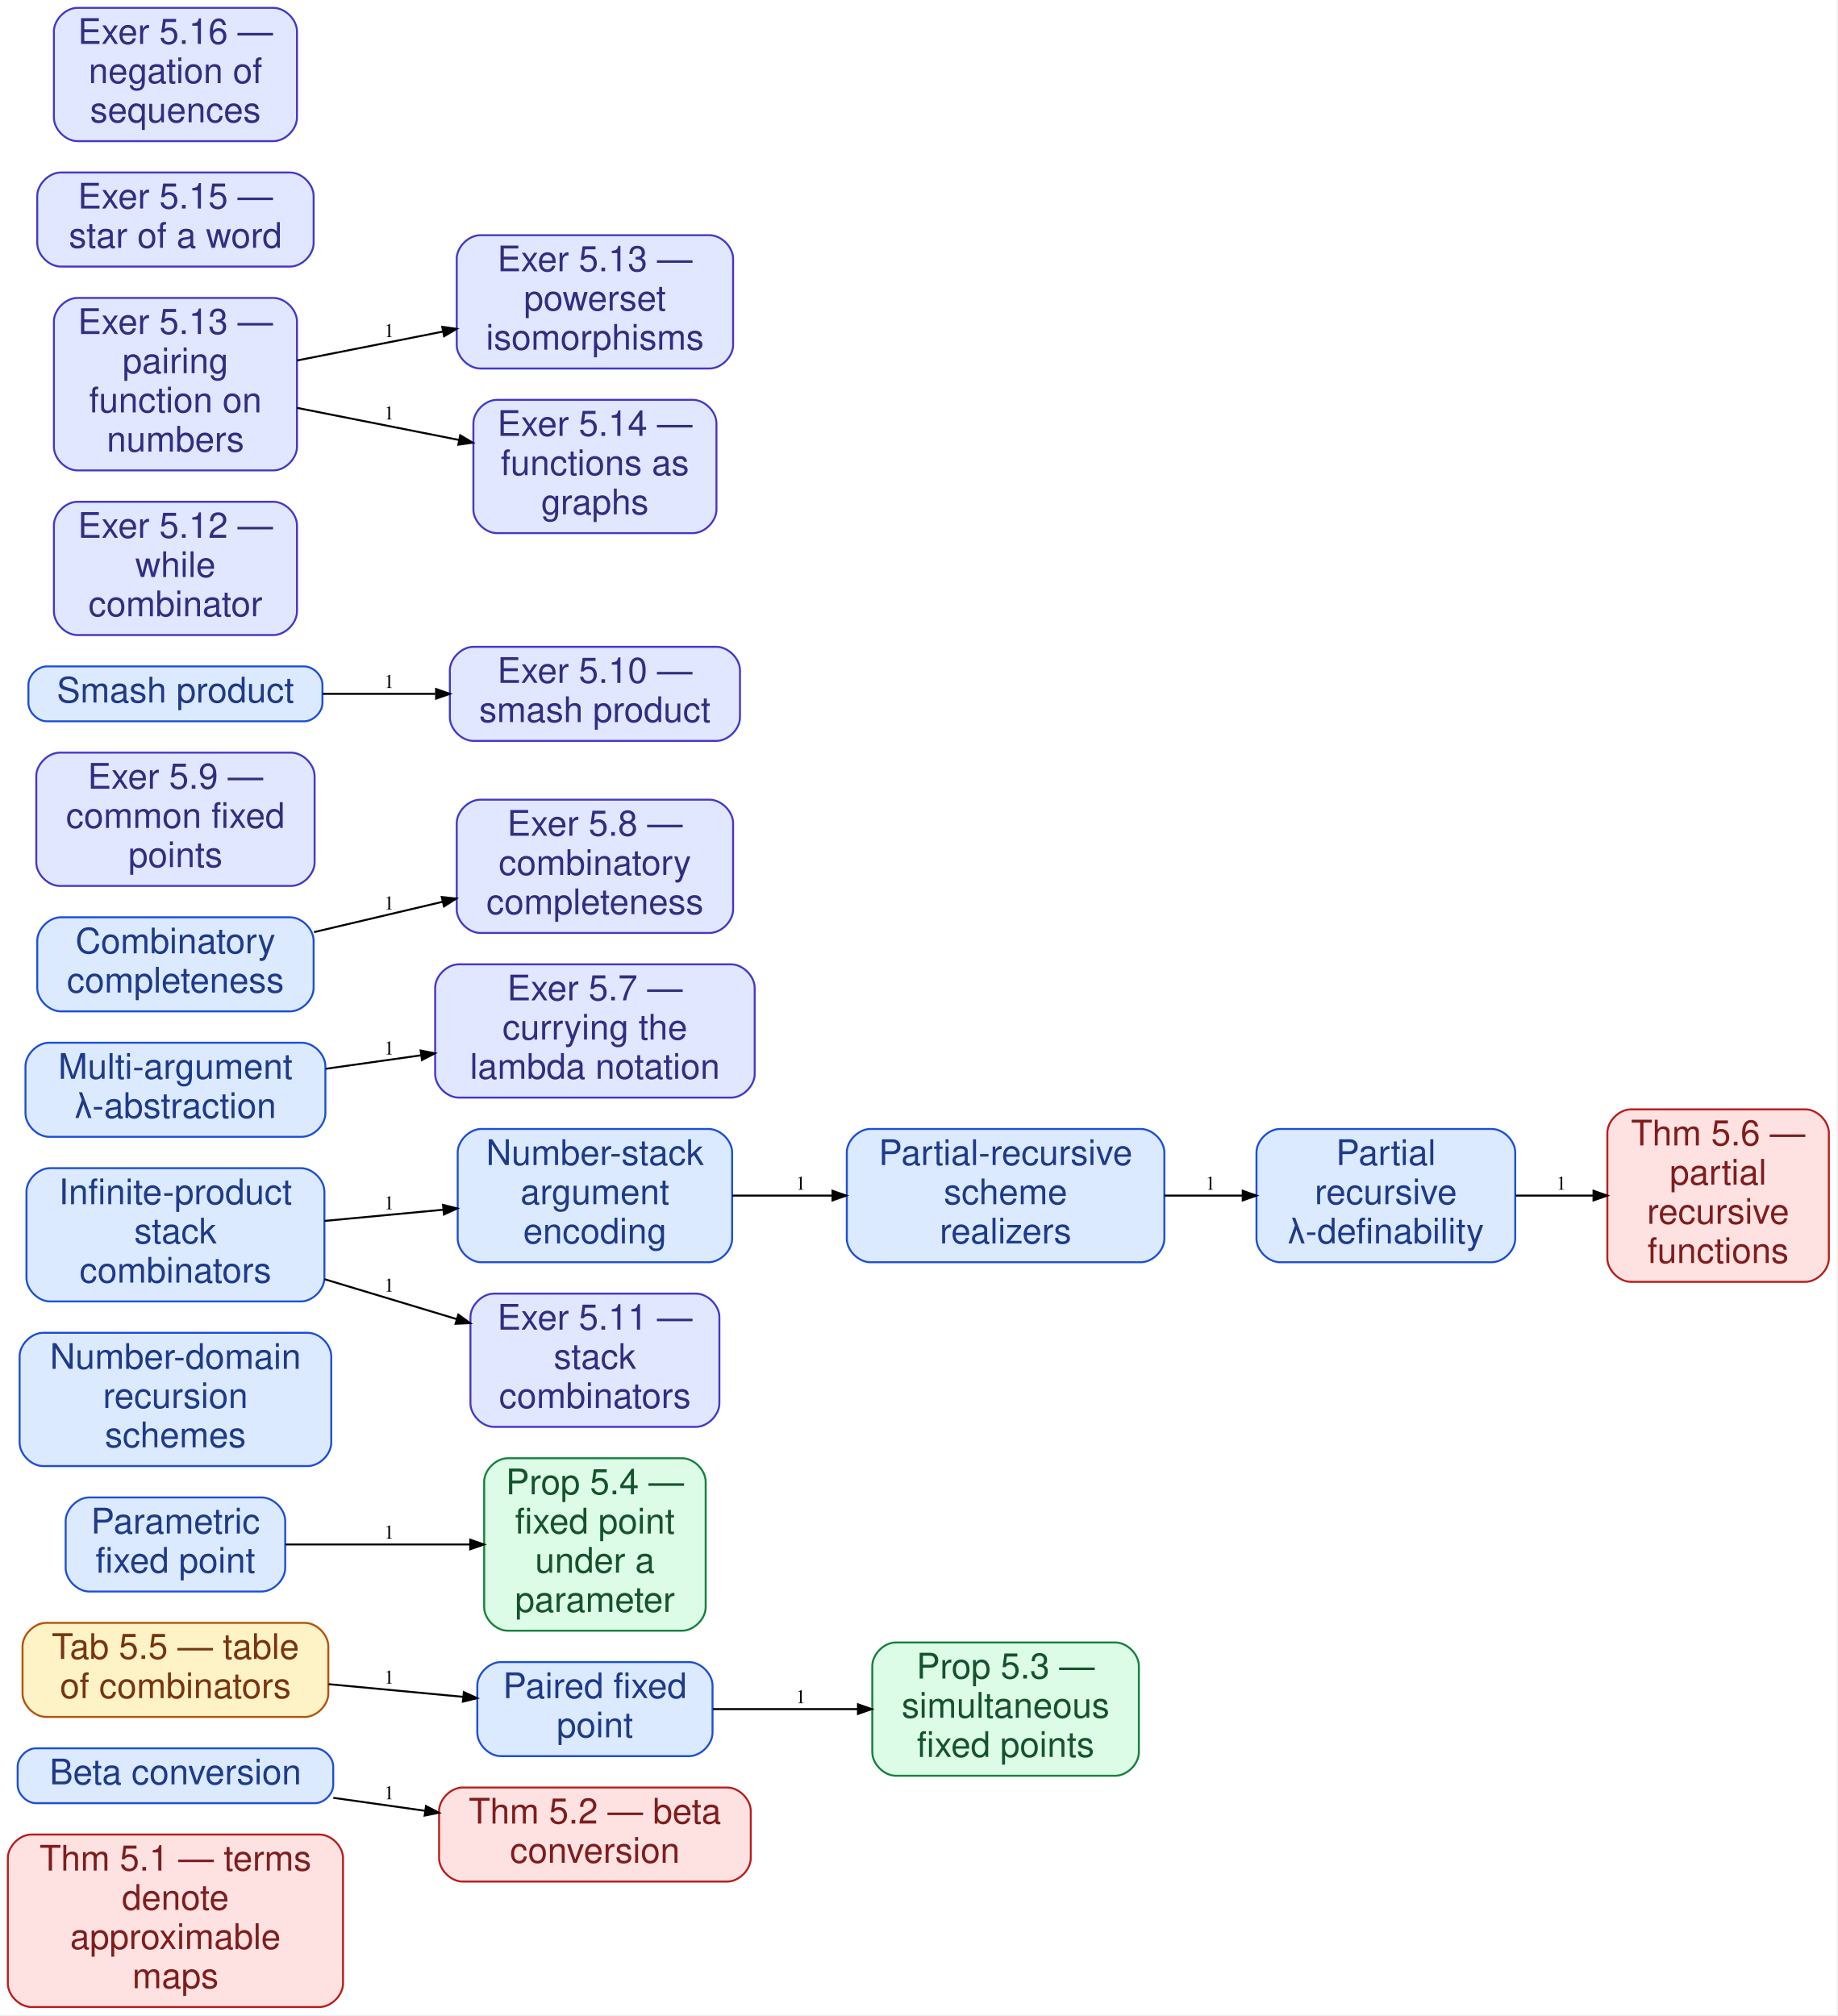
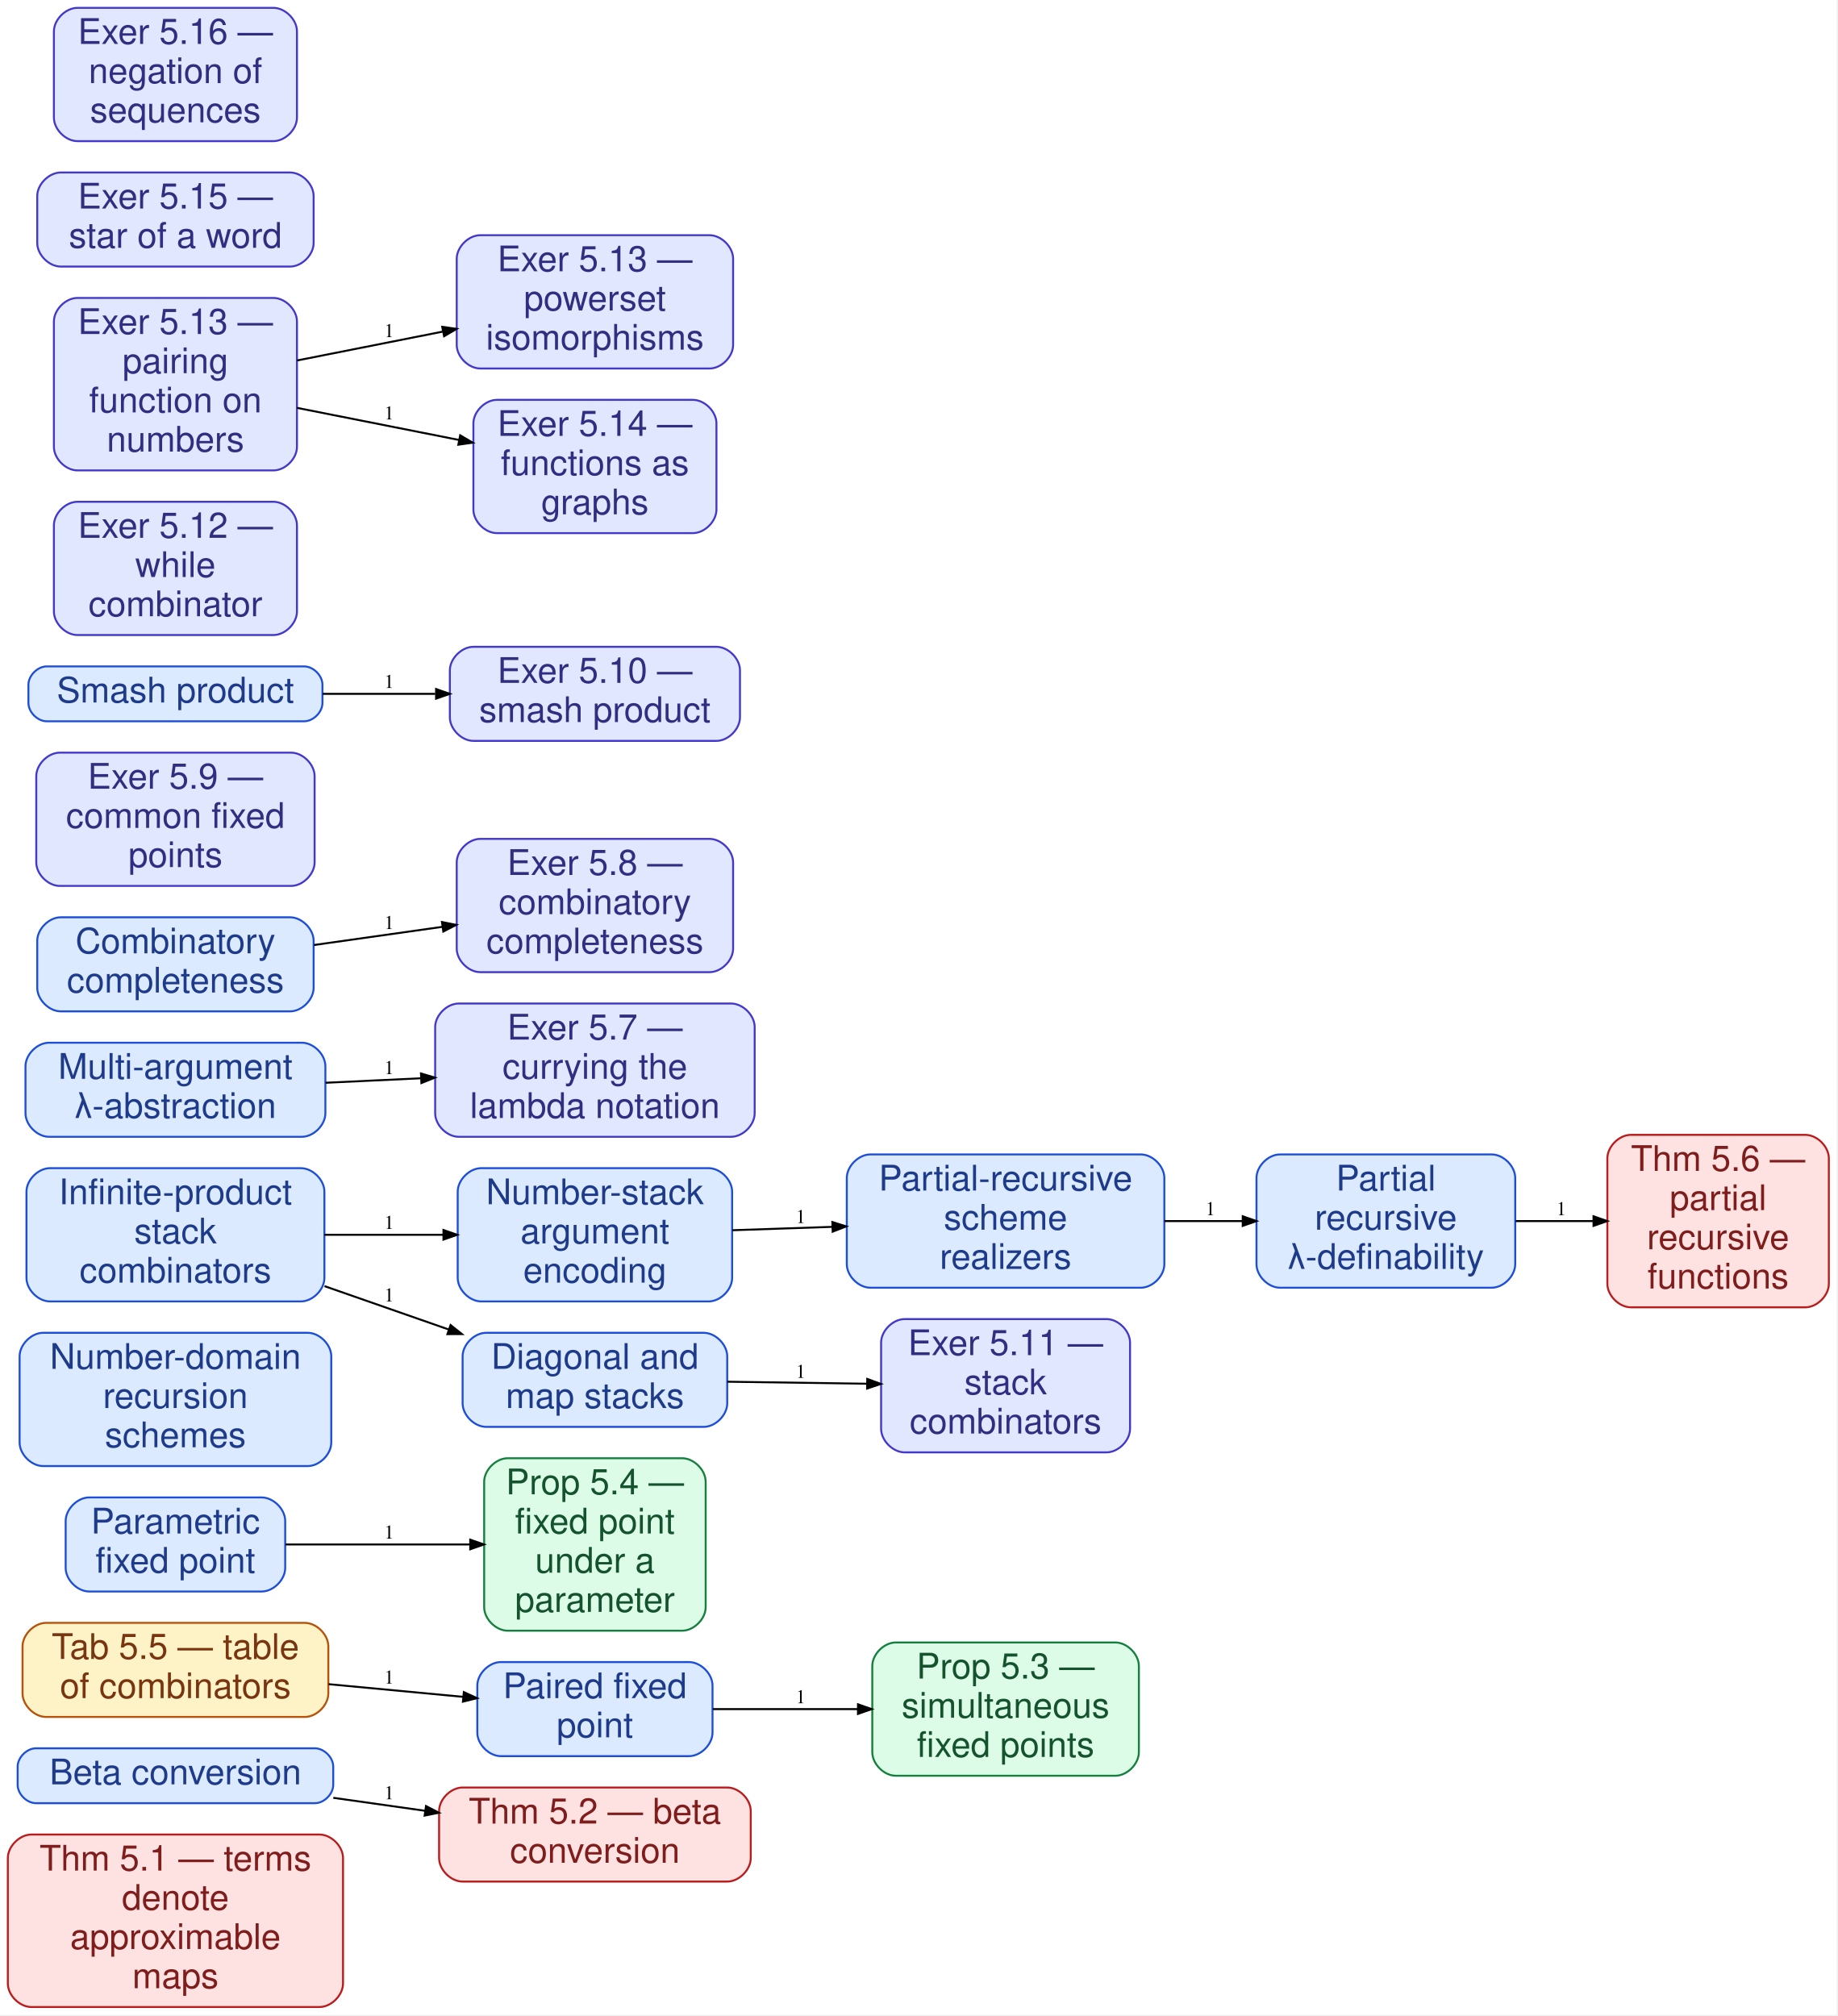
<svg xmlns="http://www.w3.org/2000/svg" width="525pt" height="576pt" viewBox="0.00 0.00 525.01 576.00">
  <g id="graph0" class="graph" transform="scale(0.56 0.56) rotate(0) translate(4 1024)">
    <polygon fill="white" stroke="transparent" points="-4,4 -4,-1024 933,-1024 933,4 -4,4" />
    <g id="node1" class="node">
      <path fill="#fee2e2" stroke="#b91c1c" d="M159,-88C159,-88 12,-88 12,-88 6,-88 0,-82 0,-76 0,-76 0,-12 0,-12 0,-6 6,0 12,0 12,0 159,0 159,0 165,0 171,-6 171,-12 171,-12 171,-76 171,-76 171,-82 165,-88 159,-88" />
      <text text-anchor="middle" x="85.5" y="-69.6" font-family="Helvetica,sans-Serif" font-size="18.00" fill="#7f1d1d">Thm 5.1 — terms</text>
      <text text-anchor="middle" x="85.5" y="-49.6" font-family="Helvetica,sans-Serif" font-size="18.00" fill="#7f1d1d">denote</text>
      <text text-anchor="middle" x="85.5" y="-29.6" font-family="Helvetica,sans-Serif" font-size="18.00" fill="#7f1d1d">approximable</text>
      <text text-anchor="middle" x="85.5" y="-9.6" font-family="Helvetica,sans-Serif" font-size="18.00" fill="#7f1d1d">maps</text>
    </g>
    <g id="node2" class="node">
      <path fill="#dbeafe" stroke="#1d4ed8" d="M156.67,-132C156.67,-132 14.33,-132 14.33,-132 9.67,-132 5,-127.33 5,-122.67 5,-122.67 5,-113.33 5,-113.33 5,-108.67 9.67,-104 14.33,-104 14.33,-104 156.67,-104 156.67,-104 161.33,-104 166,-108.67 166,-113.33 166,-113.33 166,-122.67 166,-122.67 166,-127.33 161.33,-132 156.67,-132" />
      <text text-anchor="middle" x="85.5" y="-113.6" font-family="Helvetica,sans-Serif" font-size="18.00" fill="#1e3a8a">Beta conversion</text>
    </g>
    <g id="node3" class="node">
      <path fill="#fee2e2" stroke="#b91c1c" d="M367,-112C367,-112 232,-112 232,-112 226,-112 220,-106 220,-100 220,-100 220,-76 220,-76 220,-70 226,-64 232,-64 232,-64 367,-64 367,-64 373,-64 379,-70 379,-76 379,-76 379,-100 379,-100 379,-106 373,-112 367,-112" />
      <text text-anchor="middle" x="299.5" y="-93.6" font-family="Helvetica,sans-Serif" font-size="18.00" fill="#7f1d1d">Thm 5.2 — beta</text>
      <text text-anchor="middle" x="299.5" y="-73.6" font-family="Helvetica,sans-Serif" font-size="18.00" fill="#7f1d1d">conversion</text>
    </g>
    <g id="edge4" class="edge">
      <path fill="none" stroke="black" d="M166.04,-106.74C181.33,-104.58 197.39,-102.31 212.86,-100.12" />
      <polygon fill="black" stroke="black" points="213.33,-102.53 219.92,-99.12 212.64,-97.67 213.33,-102.53" />
      <text text-anchor="middle" x="194.5" y="-106" font-family="Times,serif" font-size="10.00">1</text>
    </g>
    <g id="node4" class="node">
      <path fill="#dbeafe" stroke="#1d4ed8" d="M347.5,-176C347.5,-176 251.5,-176 251.5,-176 245.5,-176 239.5,-170 239.5,-164 239.5,-164 239.5,-140 239.5,-140 239.5,-134 245.5,-128 251.5,-128 251.5,-128 347.5,-128 347.5,-128 353.5,-128 359.5,-134 359.5,-140 359.5,-140 359.5,-164 359.5,-164 359.5,-170 353.5,-176 347.5,-176" />
      <text text-anchor="middle" x="299.5" y="-157.6" font-family="Helvetica,sans-Serif" font-size="18.00" fill="#1e3a8a">Paired fixed</text>
      <text text-anchor="middle" x="299.5" y="-137.6" font-family="Helvetica,sans-Serif" font-size="18.00" fill="#1e3a8a">point</text>
    </g>
    <g id="node5" class="node">
      <path fill="#dcfce7" stroke="#15803d" d="M565,-186C565,-186 453,-186 453,-186 447,-186 441,-180 441,-174 441,-174 441,-130 441,-130 441,-124 447,-118 453,-118 453,-118 565,-118 565,-118 571,-118 577,-124 577,-130 577,-130 577,-174 577,-174 577,-180 571,-186 565,-186" />
      <text text-anchor="middle" x="509" y="-167.6" font-family="Helvetica,sans-Serif" font-size="18.00" fill="#14532d">Prop 5.3 —</text>
      <text text-anchor="middle" x="509" y="-147.6" font-family="Helvetica,sans-Serif" font-size="18.00" fill="#14532d">simultaneous</text>
      <text text-anchor="middle" x="509" y="-127.6" font-family="Helvetica,sans-Serif" font-size="18.00" fill="#14532d">fixed points</text>
    </g>
-     <g id="edge13" class="edge">
+     <g id="edge14" class="edge">
      <path fill="none" stroke="black" d="M359.68,-152C382.69,-152 409.3,-152 433.58,-152" />
      <polygon fill="black" stroke="black" points="433.7,-154.45 440.7,-152 433.7,-149.55 433.7,-154.45" />
      <text text-anchor="middle" x="404.5" y="-155" font-family="Times,serif" font-size="10.00">1</text>
    </g>
    <g id="node6" class="node">
      <path fill="#dbeafe" stroke="#1d4ed8" d="M129.5,-260C129.5,-260 41.5,-260 41.5,-260 35.5,-260 29.5,-254 29.5,-248 29.5,-248 29.5,-224 29.5,-224 29.5,-218 35.5,-212 41.5,-212 41.5,-212 129.5,-212 129.5,-212 135.5,-212 141.5,-218 141.5,-224 141.5,-224 141.5,-248 141.5,-248 141.5,-254 135.5,-260 129.5,-260" />
      <text text-anchor="middle" x="85.5" y="-241.6" font-family="Helvetica,sans-Serif" font-size="18.00" fill="#1e3a8a">Parametric</text>
      <text text-anchor="middle" x="85.5" y="-221.6" font-family="Helvetica,sans-Serif" font-size="18.00" fill="#1e3a8a">fixed point</text>
    </g>
    <g id="node7" class="node">
      <path fill="#dcfce7" stroke="#15803d" d="M344,-280C344,-280 255,-280 255,-280 249,-280 243,-274 243,-268 243,-268 243,-204 243,-204 243,-198 249,-192 255,-192 255,-192 344,-192 344,-192 350,-192 356,-198 356,-204 356,-204 356,-268 356,-268 356,-274 350,-280 344,-280" />
      <text text-anchor="middle" x="299.5" y="-261.6" font-family="Helvetica,sans-Serif" font-size="18.00" fill="#14532d">Prop 5.4 —</text>
      <text text-anchor="middle" x="299.5" y="-241.6" font-family="Helvetica,sans-Serif" font-size="18.00" fill="#14532d">fixed point</text>
      <text text-anchor="middle" x="299.5" y="-221.6" font-family="Helvetica,sans-Serif" font-size="18.00" fill="#14532d">under a</text>
      <text text-anchor="middle" x="299.5" y="-201.6" font-family="Helvetica,sans-Serif" font-size="18.00" fill="#14532d">parameter</text>
    </g>
-     <g id="edge10" class="edge">
+     <g id="edge11" class="edge">
      <path fill="none" stroke="black" d="M141.65,-236C170.5,-236 205.93,-236 235.82,-236" />
      <polygon fill="black" stroke="black" points="235.89,-238.45 242.89,-236 235.89,-233.55 235.89,-238.45" />
      <text text-anchor="middle" x="194.5" y="-239" font-family="Times,serif" font-size="10.00">1</text>
    </g>
    <g id="node8" class="node">
      <path fill="#fef3c7" stroke="#b45309" d="M151.5,-196C151.5,-196 19.5,-196 19.5,-196 13.5,-196 7.5,-190 7.5,-184 7.5,-184 7.5,-160 7.5,-160 7.5,-154 13.5,-148 19.5,-148 19.5,-148 151.5,-148 151.5,-148 157.5,-148 163.5,-154 163.5,-160 163.5,-160 163.5,-184 163.5,-184 163.5,-190 157.5,-196 151.5,-196" />
      <text text-anchor="middle" x="85.5" y="-177.6" font-family="Helvetica,sans-Serif" font-size="18.00" fill="#78350f">Tab 5.5 — table</text>
      <text text-anchor="middle" x="85.5" y="-157.6" font-family="Helvetica,sans-Serif" font-size="18.00" fill="#78350f">of combinators</text>
    </g>
    <g id="edge1" class="edge">
      <path fill="none" stroke="black" d="M163.64,-164.72C186.18,-162.6 210.6,-160.29 232.4,-158.24" />
      <polygon fill="black" stroke="black" points="232.63,-160.67 239.37,-157.58 232.17,-155.8 232.63,-160.67" />
      <text text-anchor="middle" x="194.5" y="-165" font-family="Times,serif" font-size="10.00">1</text>
    </g>
    <g id="node9" class="node">
      <path fill="#dbeafe" stroke="#1d4ed8" d="M153,-344C153,-344 18,-344 18,-344 12,-344 6,-338 6,-332 6,-332 6,-288 6,-288 6,-282 12,-276 18,-276 18,-276 153,-276 153,-276 159,-276 165,-282 165,-288 165,-288 165,-332 165,-332 165,-338 159,-344 153,-344" />
      <text text-anchor="middle" x="85.5" y="-325.6" font-family="Helvetica,sans-Serif" font-size="18.00" fill="#1e3a8a">Number-domain</text>
      <text text-anchor="middle" x="85.5" y="-305.6" font-family="Helvetica,sans-Serif" font-size="18.00" fill="#1e3a8a">recursion</text>
      <text text-anchor="middle" x="85.5" y="-285.6" font-family="Helvetica,sans-Serif" font-size="18.00" fill="#1e3a8a">schemes</text>
    </g>
    <g id="node10" class="node">
      <path fill="#dbeafe" stroke="#1d4ed8" d="M149.5,-428C149.5,-428 21.5,-428 21.5,-428 15.5,-428 9.5,-422 9.5,-416 9.5,-416 9.5,-372 9.5,-372 9.5,-366 15.5,-360 21.5,-360 21.5,-360 149.5,-360 149.5,-360 155.5,-360 161.5,-366 161.5,-372 161.5,-372 161.5,-416 161.5,-416 161.5,-422 155.5,-428 149.5,-428" />
      <text text-anchor="middle" x="85.5" y="-409.6" font-family="Helvetica,sans-Serif" font-size="18.00" fill="#1e3a8a">Infinite-product</text>
      <text text-anchor="middle" x="85.5" y="-389.6" font-family="Helvetica,sans-Serif" font-size="18.00" fill="#1e3a8a">stack</text>
      <text text-anchor="middle" x="85.5" y="-369.6" font-family="Helvetica,sans-Serif" font-size="18.00" fill="#1e3a8a">combinators</text>
    </g>
    <g id="node11" class="node">
-       <path fill="#dbeafe" stroke="#1d4ed8" d="M357.5,-448C357.5,-448 241.5,-448 241.5,-448 235.5,-448 229.5,-442 229.5,-436 229.5,-436 229.5,-392 229.5,-392 229.5,-386 235.5,-380 241.5,-380 241.5,-380 357.5,-380 357.5,-380 363.5,-380 369.5,-386 369.5,-392 369.5,-392 369.5,-436 369.5,-436 369.5,-442 363.5,-448 357.5,-448" />
-       <text text-anchor="middle" x="299.5" y="-429.6" font-family="Helvetica,sans-Serif" font-size="18.00" fill="#1e3a8a">Number-stack</text>
-       <text text-anchor="middle" x="299.5" y="-409.6" font-family="Helvetica,sans-Serif" font-size="18.00" fill="#1e3a8a">argument</text>
-       <text text-anchor="middle" x="299.5" y="-389.6" font-family="Helvetica,sans-Serif" font-size="18.00" fill="#1e3a8a">encoding</text>
+       <path fill="#dbeafe" stroke="#1d4ed8" d="M357.5,-428C357.5,-428 241.5,-428 241.5,-428 235.5,-428 229.5,-422 229.5,-416 229.5,-416 229.5,-372 229.5,-372 229.5,-366 235.5,-360 241.5,-360 241.5,-360 357.5,-360 357.5,-360 363.5,-360 369.5,-366 369.5,-372 369.5,-372 369.5,-416 369.5,-416 369.5,-422 363.5,-428 357.5,-428" />
+       <text text-anchor="middle" x="299.5" y="-409.6" font-family="Helvetica,sans-Serif" font-size="18.00" fill="#1e3a8a">Number-stack</text>
+       <text text-anchor="middle" x="299.5" y="-389.6" font-family="Helvetica,sans-Serif" font-size="18.00" fill="#1e3a8a">argument</text>
+       <text text-anchor="middle" x="299.5" y="-369.6" font-family="Helvetica,sans-Serif" font-size="18.00" fill="#1e3a8a">encoding</text>
+     </g>
+     <g id="edge8" class="edge">
+       <path fill="none" stroke="black" d="M161.54,-394C181.17,-394 202.35,-394 222.04,-394" />
+       <polygon fill="black" stroke="black" points="222.23,-396.45 229.23,-394 222.23,-391.55 222.23,-396.45" />
+       <text text-anchor="middle" x="194.5" y="-397" font-family="Times,serif" font-size="10.00">1</text>
+     </g>
+     <g id="node22" class="node">
+       <path fill="#dbeafe" stroke="#1d4ed8" d="M355,-344C355,-344 244,-344 244,-344 238,-344 232,-338 232,-332 232,-332 232,-308 232,-308 232,-302 238,-296 244,-296 244,-296 355,-296 355,-296 361,-296 367,-302 367,-308 367,-308 367,-332 367,-332 367,-338 361,-344 355,-344" />
+       <text text-anchor="middle" x="299.5" y="-325.6" font-family="Helvetica,sans-Serif" font-size="18.00" fill="#1e3a8a">Diagonal and</text>
+       <text text-anchor="middle" x="299.5" y="-305.6" font-family="Helvetica,sans-Serif" font-size="18.00" fill="#1e3a8a">map stacks</text>
    </g>
    <g id="edge7" class="edge">
-       <path fill="none" stroke="black" d="M161.54,-401.08C181.17,-402.93 202.35,-404.93 222.04,-406.79" />
-       <polygon fill="black" stroke="black" points="222.03,-409.25 229.23,-407.46 222.49,-404.37 222.03,-409.25" />
-       <text text-anchor="middle" x="194.5" y="-407" font-family="Times,serif" font-size="10.00">1</text>
-     </g>
-     <g id="node22" class="node">
-       <path fill="#e0e7ff" stroke="#4338ca" d="M351,-364C351,-364 248,-364 248,-364 242,-364 236,-358 236,-352 236,-352 236,-308 236,-308 236,-302 242,-296 248,-296 248,-296 351,-296 351,-296 357,-296 363,-302 363,-308 363,-308 363,-352 363,-352 363,-358 357,-364 351,-364" />
-       <text text-anchor="middle" x="299.5" y="-345.6" font-family="Helvetica,sans-Serif" font-size="18.00" fill="#312e81">Exer 5.11 —</text>
-       <text text-anchor="middle" x="299.5" y="-325.6" font-family="Helvetica,sans-Serif" font-size="18.00" fill="#312e81">stack</text>
-       <text text-anchor="middle" x="299.5" y="-305.6" font-family="Helvetica,sans-Serif" font-size="18.00" fill="#312e81">combinators</text>
-     </g>
-     <g id="edge6" class="edge">
-       <path fill="none" stroke="black" d="M161.54,-371.35C183.47,-364.73 207.33,-357.52 228.9,-351.01" />
-       <polygon fill="black" stroke="black" points="229.83,-353.29 235.82,-348.92 228.41,-348.6 229.83,-353.29" />
-       <text text-anchor="middle" x="194.5" y="-365" font-family="Times,serif" font-size="10.00">1</text>
+       <path fill="none" stroke="black" d="M161.54,-367.81C182.09,-360.63 204.34,-352.87 224.81,-345.72" />
+       <polygon fill="black" stroke="black" points="225.87,-347.95 231.68,-343.33 224.26,-343.32 225.87,-347.95" />
+       <text text-anchor="middle" x="194.5" y="-360" font-family="Times,serif" font-size="10.00">1</text>
    </g>
    <g id="node12" class="node">
-       <path fill="#dbeafe" stroke="#1d4ed8" d="M578,-448C578,-448 440,-448 440,-448 434,-448 428,-442 428,-436 428,-436 428,-392 428,-392 428,-386 434,-380 440,-380 440,-380 578,-380 578,-380 584,-380 590,-386 590,-392 590,-392 590,-436 590,-436 590,-442 584,-448 578,-448" />
-       <text text-anchor="middle" x="509" y="-429.6" font-family="Helvetica,sans-Serif" font-size="18.00" fill="#1e3a8a">Partial-recursive</text>
-       <text text-anchor="middle" x="509" y="-409.6" font-family="Helvetica,sans-Serif" font-size="18.00" fill="#1e3a8a">scheme</text>
-       <text text-anchor="middle" x="509" y="-389.6" font-family="Helvetica,sans-Serif" font-size="18.00" fill="#1e3a8a">realizers</text>
-     </g>
-     <g id="edge8" class="edge">
-       <path fill="none" stroke="black" d="M369.59,-414C385.89,-414 403.48,-414 420.47,-414" />
-       <polygon fill="black" stroke="black" points="420.71,-416.45 427.71,-414 420.71,-411.55 420.71,-416.45" />
-       <text text-anchor="middle" x="404.5" y="-417" font-family="Times,serif" font-size="10.00">1</text>
+       <path fill="#dbeafe" stroke="#1d4ed8" d="M578,-435C578,-435 440,-435 440,-435 434,-435 428,-429 428,-423 428,-423 428,-379 428,-379 428,-373 434,-367 440,-367 440,-367 578,-367 578,-367 584,-367 590,-373 590,-379 590,-379 590,-423 590,-423 590,-429 584,-435 578,-435" />
+       <text text-anchor="middle" x="509" y="-416.6" font-family="Helvetica,sans-Serif" font-size="18.00" fill="#1e3a8a">Partial-recursive</text>
+       <text text-anchor="middle" x="509" y="-396.6" font-family="Helvetica,sans-Serif" font-size="18.00" fill="#1e3a8a">scheme</text>
+       <text text-anchor="middle" x="509" y="-376.6" font-family="Helvetica,sans-Serif" font-size="18.00" fill="#1e3a8a">realizers</text>
+     </g>
+     <g id="edge9" class="edge">
+       <path fill="none" stroke="black" d="M369.59,-396.33C385.89,-396.88 403.48,-397.47 420.47,-398.05" />
+       <polygon fill="black" stroke="black" points="420.64,-400.5 427.71,-398.29 420.8,-395.61 420.64,-400.5" />
+       <text text-anchor="middle" x="404.5" y="-400" font-family="Times,serif" font-size="10.00">1</text>
    </g>
    <g id="node13" class="node">
-       <path fill="#dbeafe" stroke="#1d4ed8" d="M757,-448C757,-448 649,-448 649,-448 643,-448 637,-442 637,-436 637,-436 637,-392 637,-392 637,-386 643,-380 649,-380 649,-380 757,-380 757,-380 763,-380 769,-386 769,-392 769,-392 769,-436 769,-436 769,-442 763,-448 757,-448" />
-       <text text-anchor="middle" x="703" y="-429.6" font-family="Helvetica,sans-Serif" font-size="18.00" fill="#1e3a8a">Partial</text>
-       <text text-anchor="middle" x="703" y="-409.6" font-family="Helvetica,sans-Serif" font-size="18.00" fill="#1e3a8a">recursive</text>
-       <text text-anchor="middle" x="703" y="-389.6" font-family="Helvetica,sans-Serif" font-size="18.00" fill="#1e3a8a">λ-definability</text>
+       <path fill="#dbeafe" stroke="#1d4ed8" d="M757,-435C757,-435 649,-435 649,-435 643,-435 637,-429 637,-423 637,-423 637,-379 637,-379 637,-373 643,-367 649,-367 649,-367 757,-367 757,-367 763,-367 769,-373 769,-379 769,-379 769,-423 769,-423 769,-429 763,-435 757,-435" />
+       <text text-anchor="middle" x="703" y="-416.6" font-family="Helvetica,sans-Serif" font-size="18.00" fill="#1e3a8a">Partial</text>
+       <text text-anchor="middle" x="703" y="-396.6" font-family="Helvetica,sans-Serif" font-size="18.00" fill="#1e3a8a">recursive</text>
+       <text text-anchor="middle" x="703" y="-376.6" font-family="Helvetica,sans-Serif" font-size="18.00" fill="#1e3a8a">λ-definability</text>
+     </g>
+     <g id="edge13" class="edge">
+       <path fill="none" stroke="black" d="M590.03,-401C603.23,-401 616.84,-401 629.83,-401" />
+       <polygon fill="black" stroke="black" points="629.98,-403.45 636.98,-401 629.98,-398.55 629.98,-403.45" />
+       <text text-anchor="middle" x="613.5" y="-404" font-family="Times,serif" font-size="10.00">1</text>
+     </g>
+     <g id="node14" class="node">
+       <path fill="#fee2e2" stroke="#b91c1c" d="M917,-445C917,-445 828,-445 828,-445 822,-445 816,-439 816,-433 816,-433 816,-369 816,-369 816,-363 822,-357 828,-357 828,-357 917,-357 917,-357 923,-357 929,-363 929,-369 929,-369 929,-433 929,-433 929,-439 923,-445 917,-445" />
+       <text text-anchor="middle" x="872.5" y="-426.6" font-family="Helvetica,sans-Serif" font-size="18.00" fill="#7f1d1d">Thm 5.6 —</text>
+       <text text-anchor="middle" x="872.5" y="-406.6" font-family="Helvetica,sans-Serif" font-size="18.00" fill="#7f1d1d">partial</text>
+       <text text-anchor="middle" x="872.5" y="-386.6" font-family="Helvetica,sans-Serif" font-size="18.00" fill="#7f1d1d">recursive</text>
+       <text text-anchor="middle" x="872.5" y="-366.6" font-family="Helvetica,sans-Serif" font-size="18.00" fill="#7f1d1d">functions</text>
    </g>
    <g id="edge12" class="edge">
-       <path fill="none" stroke="black" d="M590.03,-414C603.23,-414 616.84,-414 629.83,-414" />
-       <polygon fill="black" stroke="black" points="629.98,-416.45 636.98,-414 629.98,-411.55 629.98,-416.45" />
-       <text text-anchor="middle" x="613.5" y="-417" font-family="Times,serif" font-size="10.00">1</text>
-     </g>
-     <g id="node14" class="node">
-       <path fill="#fee2e2" stroke="#b91c1c" d="M917,-458C917,-458 828,-458 828,-458 822,-458 816,-452 816,-446 816,-446 816,-382 816,-382 816,-376 822,-370 828,-370 828,-370 917,-370 917,-370 923,-370 929,-376 929,-382 929,-382 929,-446 929,-446 929,-452 923,-458 917,-458" />
-       <text text-anchor="middle" x="872.5" y="-439.6" font-family="Helvetica,sans-Serif" font-size="18.00" fill="#7f1d1d">Thm 5.6 —</text>
-       <text text-anchor="middle" x="872.5" y="-419.6" font-family="Helvetica,sans-Serif" font-size="18.00" fill="#7f1d1d">partial</text>
-       <text text-anchor="middle" x="872.5" y="-399.6" font-family="Helvetica,sans-Serif" font-size="18.00" fill="#7f1d1d">recursive</text>
-       <text text-anchor="middle" x="872.5" y="-379.6" font-family="Helvetica,sans-Serif" font-size="18.00" fill="#7f1d1d">functions</text>
-     </g>
-     <g id="edge11" class="edge">
-       <path fill="none" stroke="black" d="M769.24,-414C782.26,-414 795.91,-414 808.84,-414" />
-       <polygon fill="black" stroke="black" points="808.94,-416.45 815.94,-414 808.94,-411.55 808.94,-416.45" />
-       <text text-anchor="middle" x="792.5" y="-417" font-family="Times,serif" font-size="10.00">1</text>
+       <path fill="none" stroke="black" d="M769.24,-401C782.26,-401 795.91,-401 808.84,-401" />
+       <polygon fill="black" stroke="black" points="808.94,-403.45 815.94,-401 808.94,-398.55 808.94,-403.45" />
+       <text text-anchor="middle" x="792.5" y="-404" font-family="Times,serif" font-size="10.00">1</text>
    </g>
    <g id="node15" class="node">
      <path fill="#dbeafe" stroke="#1d4ed8" d="M150,-492C150,-492 21,-492 21,-492 15,-492 9,-486 9,-480 9,-480 9,-456 9,-456 9,-450 15,-444 21,-444 21,-444 150,-444 150,-444 156,-444 162,-450 162,-456 162,-456 162,-480 162,-480 162,-486 156,-492 150,-492" />
      <text text-anchor="middle" x="85.5" y="-473.6" font-family="Helvetica,sans-Serif" font-size="18.00" fill="#1e3a8a">Multi-argument</text>
      <text text-anchor="middle" x="85.5" y="-453.6" font-family="Helvetica,sans-Serif" font-size="18.00" fill="#1e3a8a">λ-abstraction</text>
    </g>
    <g id="node16" class="node">
-       <path fill="#e0e7ff" stroke="#4338ca" d="M369,-532C369,-532 230,-532 230,-532 224,-532 218,-526 218,-520 218,-520 218,-476 218,-476 218,-470 224,-464 230,-464 230,-464 369,-464 369,-464 375,-464 381,-470 381,-476 381,-476 381,-520 381,-520 381,-526 375,-532 369,-532" />
-       <text text-anchor="middle" x="299.5" y="-513.6" font-family="Helvetica,sans-Serif" font-size="18.00" fill="#312e81">Exer 5.7 —</text>
-       <text text-anchor="middle" x="299.5" y="-493.6" font-family="Helvetica,sans-Serif" font-size="18.00" fill="#312e81">currying the</text>
-       <text text-anchor="middle" x="299.5" y="-473.6" font-family="Helvetica,sans-Serif" font-size="18.00" fill="#312e81">lambda notation</text>
-     </g>
-     <g id="edge9" class="edge">
-       <path fill="none" stroke="black" d="M162.14,-478.7C177.81,-480.92 194.45,-483.28 210.53,-485.55" />
-       <polygon fill="black" stroke="black" points="210.59,-488.03 217.87,-486.59 211.28,-483.18 210.59,-488.03" />
-       <text text-anchor="middle" x="194.5" y="-486" font-family="Times,serif" font-size="10.00">1</text>
+       <path fill="#e0e7ff" stroke="#4338ca" d="M369,-512C369,-512 230,-512 230,-512 224,-512 218,-506 218,-500 218,-500 218,-456 218,-456 218,-450 224,-444 230,-444 230,-444 369,-444 369,-444 375,-444 381,-450 381,-456 381,-456 381,-500 381,-500 381,-506 375,-512 369,-512" />
+       <text text-anchor="middle" x="299.5" y="-493.6" font-family="Helvetica,sans-Serif" font-size="18.00" fill="#312e81">Exer 5.7 —</text>
+       <text text-anchor="middle" x="299.5" y="-473.6" font-family="Helvetica,sans-Serif" font-size="18.00" fill="#312e81">currying the</text>
+       <text text-anchor="middle" x="299.5" y="-453.6" font-family="Helvetica,sans-Serif" font-size="18.00" fill="#312e81">lambda notation</text>
+     </g>
+     <g id="edge10" class="edge">
+       <path fill="none" stroke="black" d="M162.14,-471.57C177.81,-472.31 194.45,-473.09 210.53,-473.85" />
+       <polygon fill="black" stroke="black" points="210.76,-476.31 217.87,-474.2 210.99,-471.42 210.76,-476.31" />
+       <text text-anchor="middle" x="194.5" y="-476" font-family="Times,serif" font-size="10.00">1</text>
    </g>
    <g id="node17" class="node">
      <path fill="#dbeafe" stroke="#1d4ed8" d="M144,-556C144,-556 27,-556 27,-556 21,-556 15,-550 15,-544 15,-544 15,-520 15,-520 15,-514 21,-508 27,-508 27,-508 144,-508 144,-508 150,-508 156,-514 156,-520 156,-520 156,-544 156,-544 156,-550 150,-556 144,-556" />
      <text text-anchor="middle" x="85.5" y="-537.6" font-family="Helvetica,sans-Serif" font-size="18.00" fill="#1e3a8a">Combinatory</text>
      <text text-anchor="middle" x="85.5" y="-517.6" font-family="Helvetica,sans-Serif" font-size="18.00" fill="#1e3a8a">completeness</text>
    </g>
    <g id="node18" class="node">
-       <path fill="#e0e7ff" stroke="#4338ca" d="M358,-616C358,-616 241,-616 241,-616 235,-616 229,-610 229,-604 229,-604 229,-560 229,-560 229,-554 235,-548 241,-548 241,-548 358,-548 358,-548 364,-548 370,-554 370,-560 370,-560 370,-604 370,-604 370,-610 364,-616 358,-616" />
-       <text text-anchor="middle" x="299.5" y="-597.6" font-family="Helvetica,sans-Serif" font-size="18.00" fill="#312e81">Exer 5.8 —</text>
-       <text text-anchor="middle" x="299.5" y="-577.6" font-family="Helvetica,sans-Serif" font-size="18.00" fill="#312e81">combinatory</text>
-       <text text-anchor="middle" x="299.5" y="-557.6" font-family="Helvetica,sans-Serif" font-size="18.00" fill="#312e81">completeness</text>
+       <path fill="#e0e7ff" stroke="#4338ca" d="M358,-596C358,-596 241,-596 241,-596 235,-596 229,-590 229,-584 229,-584 229,-540 229,-540 229,-534 235,-528 241,-528 241,-528 358,-528 358,-528 364,-528 370,-534 370,-540 370,-540 370,-584 370,-584 370,-590 364,-596 358,-596" />
+       <text text-anchor="middle" x="299.5" y="-577.6" font-family="Helvetica,sans-Serif" font-size="18.00" fill="#312e81">Exer 5.8 —</text>
+       <text text-anchor="middle" x="299.5" y="-557.6" font-family="Helvetica,sans-Serif" font-size="18.00" fill="#312e81">combinatory</text>
+       <text text-anchor="middle" x="299.5" y="-537.6" font-family="Helvetica,sans-Serif" font-size="18.00" fill="#312e81">completeness</text>
    </g>
    <g id="edge5" class="edge">
-       <path fill="none" stroke="black" d="M156.21,-548.44C177.23,-553.4 200.41,-558.87 221.85,-563.92" />
-       <polygon fill="black" stroke="black" points="221.37,-566.33 228.75,-565.55 222.5,-561.56 221.37,-566.33" />
-       <text text-anchor="middle" x="194.5" y="-560" font-family="Times,serif" font-size="10.00">1</text>
+       <path fill="none" stroke="black" d="M156.21,-541.86C177.14,-544.83 200.21,-548.09 221.57,-551.11" />
+       <polygon fill="black" stroke="black" points="221.47,-553.57 228.75,-552.13 222.16,-548.72 221.47,-553.57" />
+       <text text-anchor="middle" x="194.5" y="-550" font-family="Times,serif" font-size="10.00">1</text>
    </g>
    <g id="node19" class="node">
      <path fill="#e0e7ff" stroke="#4338ca" d="M144.5,-640C144.5,-640 26.5,-640 26.5,-640 20.5,-640 14.5,-634 14.5,-628 14.5,-628 14.5,-584 14.5,-584 14.5,-578 20.5,-572 26.5,-572 26.5,-572 144.5,-572 144.5,-572 150.5,-572 156.5,-578 156.5,-584 156.5,-584 156.5,-628 156.5,-628 156.5,-634 150.5,-640 144.5,-640" />
      <text text-anchor="middle" x="85.5" y="-621.6" font-family="Helvetica,sans-Serif" font-size="18.00" fill="#312e81">Exer 5.9 —</text>
      <text text-anchor="middle" x="85.5" y="-601.6" font-family="Helvetica,sans-Serif" font-size="18.00" fill="#312e81">common fixed</text>
      <text text-anchor="middle" x="85.5" y="-581.6" font-family="Helvetica,sans-Serif" font-size="18.00" fill="#312e81">points</text>
    </g>
    <g id="node20" class="node">
      <path fill="#dbeafe" stroke="#1d4ed8" d="M151.17,-684C151.17,-684 19.83,-684 19.83,-684 15.17,-684 10.5,-679.33 10.5,-674.67 10.5,-674.67 10.5,-665.33 10.5,-665.33 10.5,-660.67 15.17,-656 19.83,-656 19.83,-656 151.17,-656 151.17,-656 155.83,-656 160.5,-660.67 160.5,-665.33 160.5,-665.33 160.5,-674.67 160.5,-674.67 160.5,-679.33 155.83,-684 151.17,-684" />
      <text text-anchor="middle" x="85.5" y="-665.6" font-family="Helvetica,sans-Serif" font-size="18.00" fill="#1e3a8a">Smash product</text>
    </g>
    <g id="node21" class="node">
      <path fill="#e0e7ff" stroke="#4338ca" d="M361.5,-694C361.5,-694 237.5,-694 237.5,-694 231.5,-694 225.5,-688 225.5,-682 225.5,-682 225.5,-658 225.5,-658 225.5,-652 231.5,-646 237.5,-646 237.5,-646 361.5,-646 361.5,-646 367.5,-646 373.5,-652 373.5,-658 373.5,-658 373.5,-682 373.5,-682 373.5,-688 367.5,-694 361.5,-694" />
      <text text-anchor="middle" x="299.5" y="-675.6" font-family="Helvetica,sans-Serif" font-size="18.00" fill="#312e81">Exer 5.10 —</text>
      <text text-anchor="middle" x="299.5" y="-655.6" font-family="Helvetica,sans-Serif" font-size="18.00" fill="#312e81">smash product</text>
    </g>
-     <g id="edge14" class="edge">
+     <g id="edge15" class="edge">
      <path fill="none" stroke="black" d="M160.65,-670C179.2,-670 199.19,-670 218.03,-670" />
      <polygon fill="black" stroke="black" points="218.47,-672.45 225.47,-670 218.47,-667.55 218.47,-672.45" />
      <text text-anchor="middle" x="194.5" y="-673" font-family="Times,serif" font-size="10.00">1</text>
    </g>
    <g id="node23" class="node">
+       <path fill="#e0e7ff" stroke="#4338ca" d="M560.5,-351C560.5,-351 457.5,-351 457.5,-351 451.5,-351 445.5,-345 445.5,-339 445.5,-339 445.5,-295 445.5,-295 445.5,-289 451.5,-283 457.5,-283 457.5,-283 560.5,-283 560.5,-283 566.5,-283 572.5,-289 572.5,-295 572.5,-295 572.5,-339 572.5,-339 572.5,-345 566.5,-351 560.5,-351" />
+       <text text-anchor="middle" x="509" y="-332.6" font-family="Helvetica,sans-Serif" font-size="18.00" fill="#312e81">Exer 5.11 —</text>
+       <text text-anchor="middle" x="509" y="-312.6" font-family="Helvetica,sans-Serif" font-size="18.00" fill="#312e81">stack</text>
+       <text text-anchor="middle" x="509" y="-292.6" font-family="Helvetica,sans-Serif" font-size="18.00" fill="#312e81">combinators</text>
+     </g>
+     <g id="edge6" class="edge">
+       <path fill="none" stroke="black" d="M367.01,-319.04C389.79,-318.71 415.32,-318.34 438.34,-318.01" />
+       <polygon fill="black" stroke="black" points="438.43,-320.46 445.39,-317.91 438.36,-315.56 438.43,-320.46" />
+       <text text-anchor="middle" x="404.5" y="-321" font-family="Times,serif" font-size="10.00">1</text>
+     </g>
+     <g id="node24" class="node">
      <path fill="#e0e7ff" stroke="#4338ca" d="M135.5,-768C135.5,-768 35.5,-768 35.5,-768 29.5,-768 23.5,-762 23.5,-756 23.5,-756 23.5,-712 23.5,-712 23.5,-706 29.5,-700 35.5,-700 35.5,-700 135.5,-700 135.5,-700 141.5,-700 147.5,-706 147.5,-712 147.5,-712 147.5,-756 147.5,-756 147.5,-762 141.5,-768 135.5,-768" />
      <text text-anchor="middle" x="85.5" y="-749.6" font-family="Helvetica,sans-Serif" font-size="18.00" fill="#312e81">Exer 5.12 —</text>
      <text text-anchor="middle" x="85.5" y="-729.6" font-family="Helvetica,sans-Serif" font-size="18.00" fill="#312e81">while</text>
      <text text-anchor="middle" x="85.5" y="-709.6" font-family="Helvetica,sans-Serif" font-size="18.00" fill="#312e81">combinator</text>
    </g>
-     <g id="node24" class="node">
+     <g id="node25" class="node">
      <path fill="#e0e7ff" stroke="#4338ca" d="M135.5,-872C135.5,-872 35.5,-872 35.5,-872 29.5,-872 23.5,-866 23.5,-860 23.5,-860 23.5,-796 23.5,-796 23.5,-790 29.5,-784 35.5,-784 35.5,-784 135.5,-784 135.5,-784 141.5,-784 147.5,-790 147.5,-796 147.5,-796 147.5,-860 147.5,-860 147.5,-866 141.5,-872 135.5,-872" />
      <text text-anchor="middle" x="85.5" y="-853.6" font-family="Helvetica,sans-Serif" font-size="18.00" fill="#312e81">Exer 5.13 —</text>
      <text text-anchor="middle" x="85.5" y="-833.6" font-family="Helvetica,sans-Serif" font-size="18.00" fill="#312e81">pairing</text>
      <text text-anchor="middle" x="85.5" y="-813.6" font-family="Helvetica,sans-Serif" font-size="18.00" fill="#312e81">function on</text>
      <text text-anchor="middle" x="85.5" y="-793.6" font-family="Helvetica,sans-Serif" font-size="18.00" fill="#312e81">numbers</text>
    </g>
-     <g id="node25" class="node">
+     <g id="node26" class="node">
      <path fill="#e0e7ff" stroke="#4338ca" d="M358,-904C358,-904 241,-904 241,-904 235,-904 229,-898 229,-892 229,-892 229,-848 229,-848 229,-842 235,-836 241,-836 241,-836 358,-836 358,-836 364,-836 370,-842 370,-848 370,-848 370,-892 370,-892 370,-898 364,-904 358,-904" />
      <text text-anchor="middle" x="299.5" y="-885.6" font-family="Helvetica,sans-Serif" font-size="18.00" fill="#312e81">Exer 5.13 —</text>
      <text text-anchor="middle" x="299.5" y="-865.6" font-family="Helvetica,sans-Serif" font-size="18.00" fill="#312e81">powerset</text>
      <text text-anchor="middle" x="299.5" y="-845.6" font-family="Helvetica,sans-Serif" font-size="18.00" fill="#312e81">isomorphisms</text>
    </g>
    <g id="edge2" class="edge">
      <path fill="none" stroke="black" d="M147.53,-840.09C170.69,-844.68 197.36,-849.96 221.78,-854.8" />
      <polygon fill="black" stroke="black" points="221.6,-857.26 228.95,-856.22 222.56,-852.46 221.6,-857.26" />
      <text text-anchor="middle" x="194.5" y="-852" font-family="Times,serif" font-size="10.00">1</text>
    </g>
-     <g id="node26" class="node">
+     <g id="node27" class="node">
      <path fill="#e0e7ff" stroke="#4338ca" d="M349.5,-820C349.5,-820 249.5,-820 249.5,-820 243.5,-820 237.5,-814 237.5,-808 237.5,-808 237.5,-764 237.5,-764 237.5,-758 243.5,-752 249.5,-752 249.5,-752 349.5,-752 349.5,-752 355.5,-752 361.5,-758 361.5,-764 361.5,-764 361.5,-808 361.5,-808 361.5,-814 355.5,-820 349.5,-820" />
      <text text-anchor="middle" x="299.5" y="-801.6" font-family="Helvetica,sans-Serif" font-size="18.00" fill="#312e81">Exer 5.14 —</text>
      <text text-anchor="middle" x="299.5" y="-781.6" font-family="Helvetica,sans-Serif" font-size="18.00" fill="#312e81">functions as</text>
      <text text-anchor="middle" x="299.5" y="-761.6" font-family="Helvetica,sans-Serif" font-size="18.00" fill="#312e81">graphs</text>
    </g>
    <g id="edge3" class="edge">
      <path fill="none" stroke="black" d="M147.53,-815.91C173.36,-810.79 203.56,-804.81 230.13,-799.54" />
      <polygon fill="black" stroke="black" points="230.77,-801.92 237.16,-798.15 229.82,-797.11 230.77,-801.92" />
      <text text-anchor="middle" x="194.5" y="-810" font-family="Times,serif" font-size="10.00">1</text>
    </g>
-     <g id="node27" class="node">
+     <g id="node28" class="node">
      <path fill="#e0e7ff" stroke="#4338ca" d="M144,-936C144,-936 27,-936 27,-936 21,-936 15,-930 15,-924 15,-924 15,-900 15,-900 15,-894 21,-888 27,-888 27,-888 144,-888 144,-888 150,-888 156,-894 156,-900 156,-900 156,-924 156,-924 156,-930 150,-936 144,-936" />
      <text text-anchor="middle" x="85.5" y="-917.6" font-family="Helvetica,sans-Serif" font-size="18.00" fill="#312e81">Exer 5.15 —</text>
      <text text-anchor="middle" x="85.5" y="-897.6" font-family="Helvetica,sans-Serif" font-size="18.00" fill="#312e81">star of a word</text>
    </g>
-     <g id="node28" class="node">
+     <g id="node29" class="node">
      <path fill="#e0e7ff" stroke="#4338ca" d="M135.5,-1020C135.5,-1020 35.5,-1020 35.5,-1020 29.5,-1020 23.5,-1014 23.5,-1008 23.5,-1008 23.5,-964 23.5,-964 23.5,-958 29.5,-952 35.5,-952 35.5,-952 135.5,-952 135.5,-952 141.5,-952 147.5,-958 147.5,-964 147.5,-964 147.5,-1008 147.5,-1008 147.5,-1014 141.5,-1020 135.5,-1020" />
      <text text-anchor="middle" x="85.5" y="-1001.6" font-family="Helvetica,sans-Serif" font-size="18.00" fill="#312e81">Exer 5.16 —</text>
      <text text-anchor="middle" x="85.5" y="-981.6" font-family="Helvetica,sans-Serif" font-size="18.00" fill="#312e81">negation of</text>
      <text text-anchor="middle" x="85.5" y="-961.6" font-family="Helvetica,sans-Serif" font-size="18.00" fill="#312e81">sequences</text>
    </g>
  </g>
</svg>
